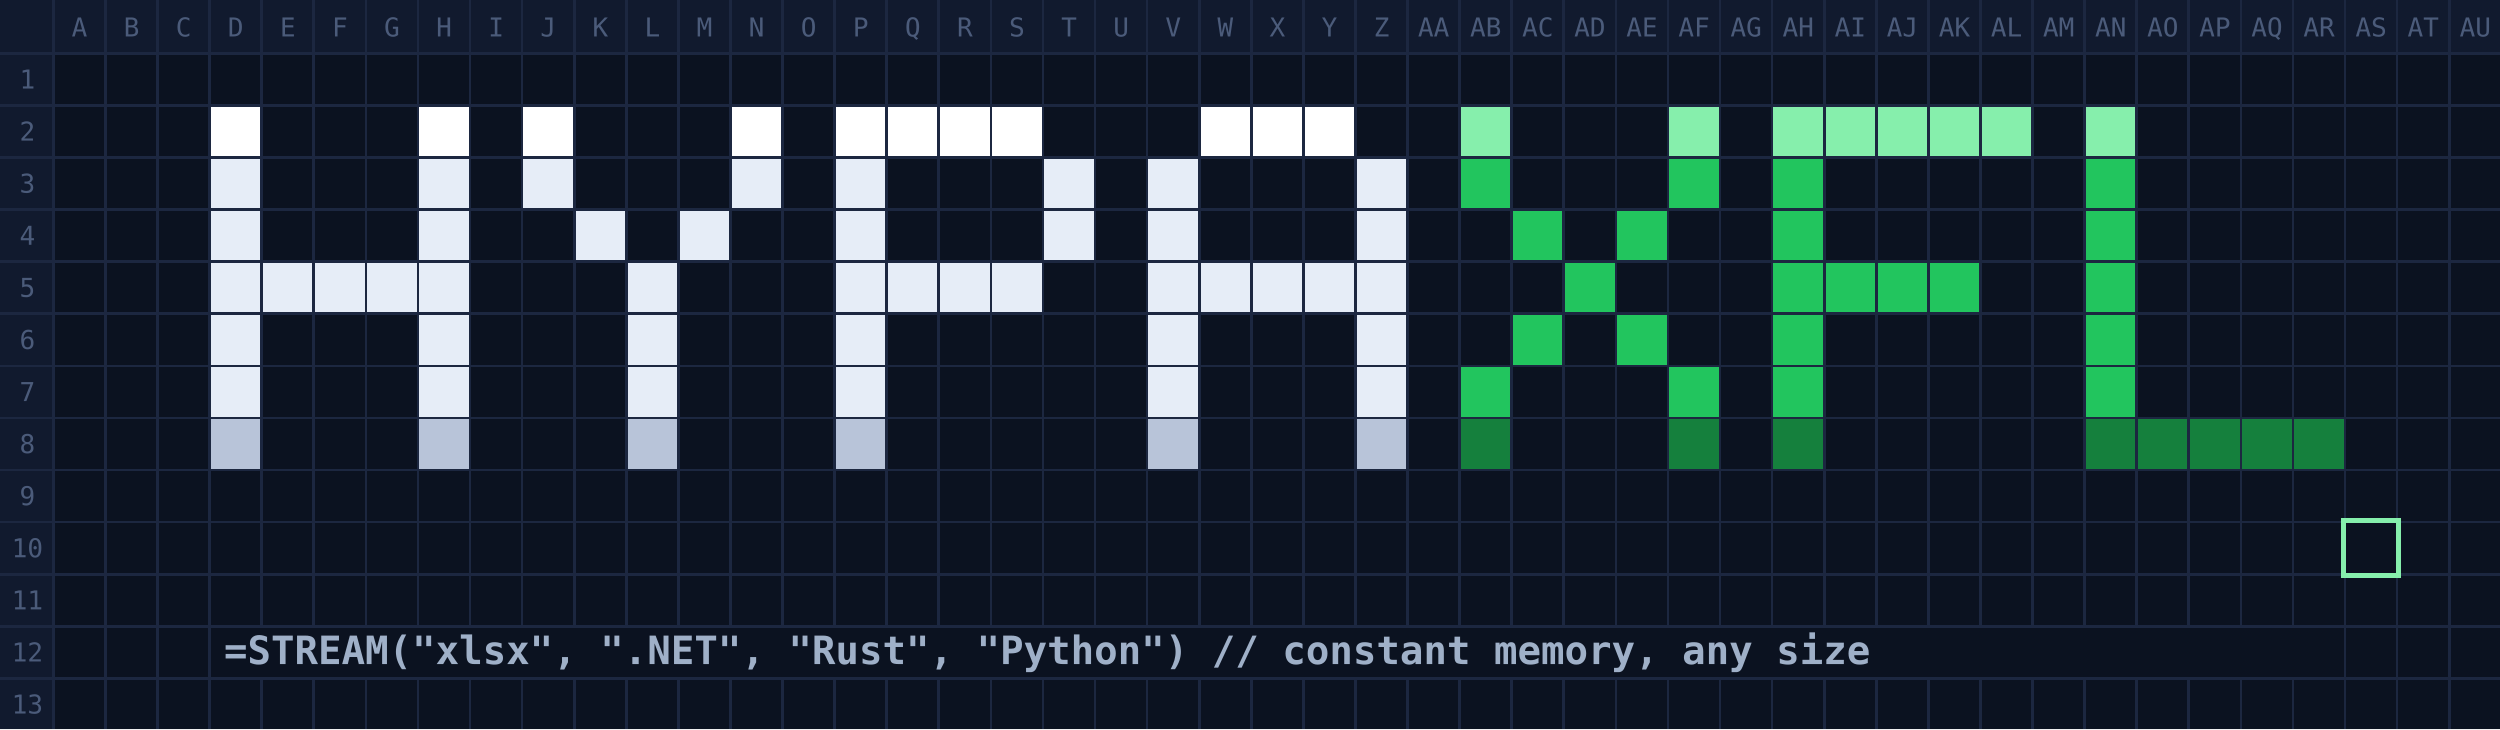
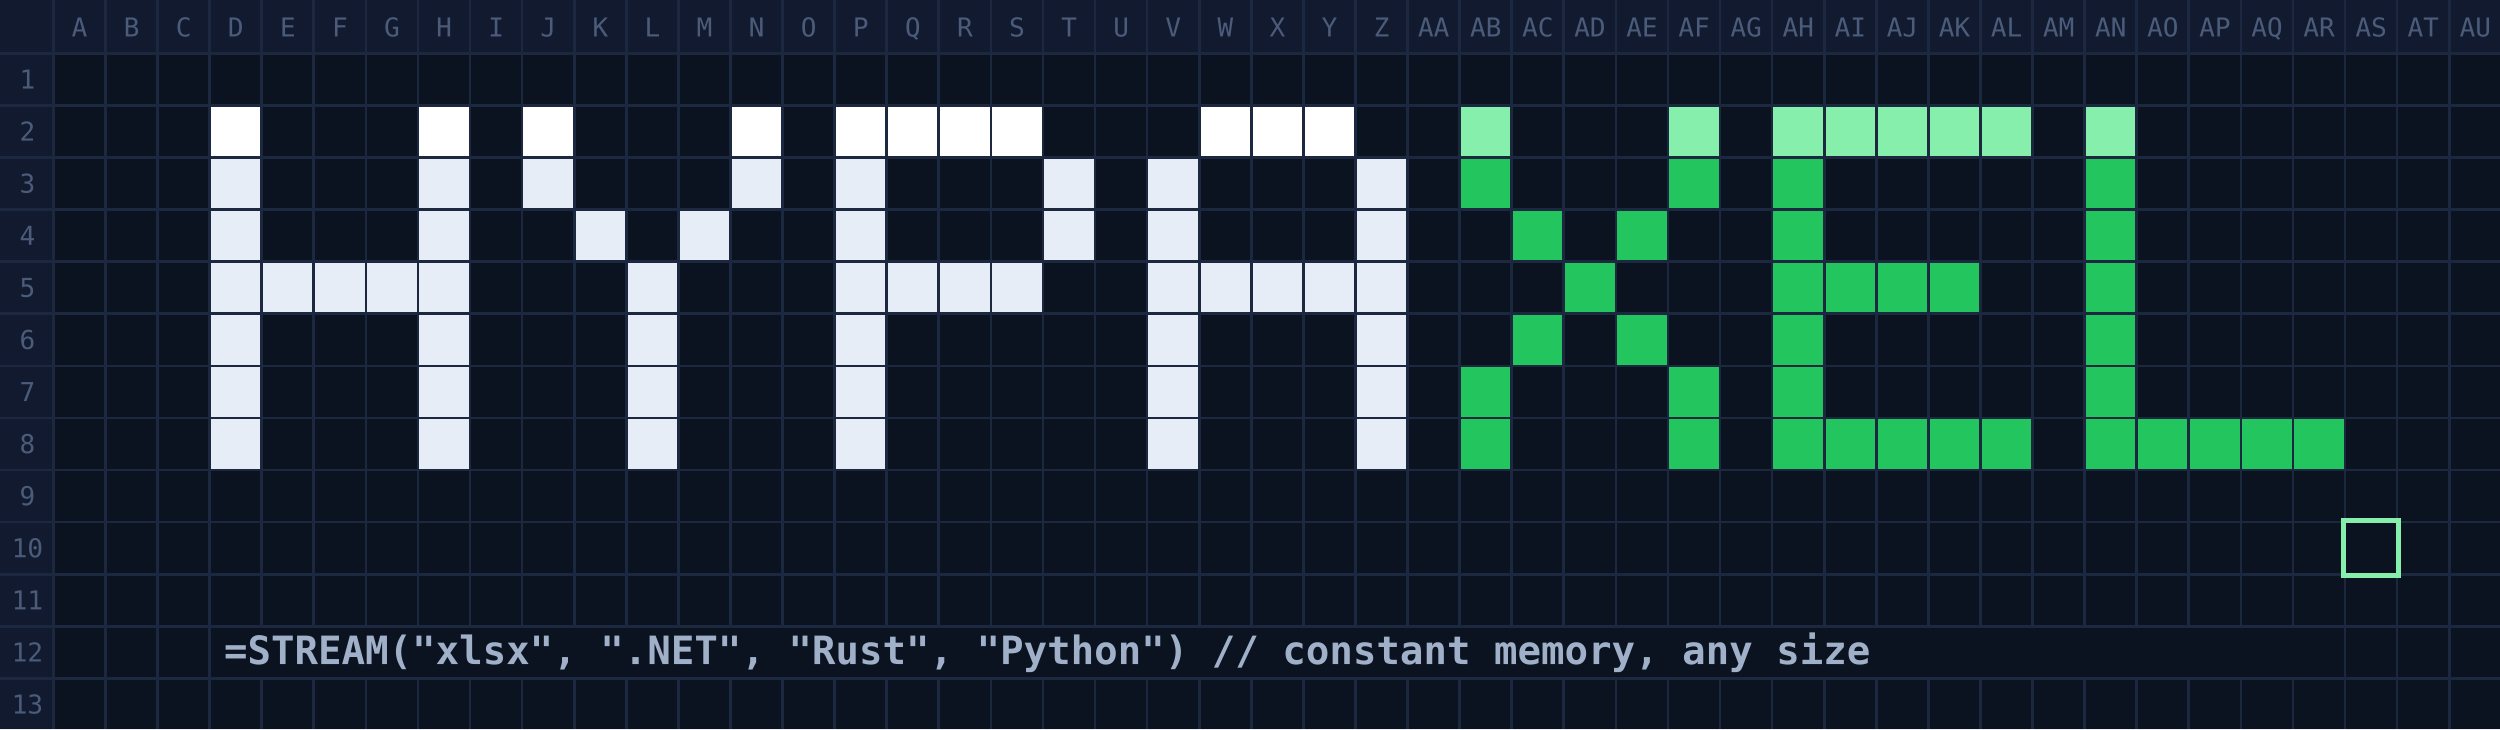
<svg xmlns="http://www.w3.org/2000/svg" viewBox="0 0 960 280" width="960" height="280" role="img" aria-label="Hypaxel: streaming XLSX writers for .NET, Rust and Python" shape-rendering="crispEdges">
  <style>
.l{font-family:ui-monospace,SFMono-Regular,Menlo,Consolas,monospace;font-size:10px;fill:#4b5b7a;text-anchor:middle}
.t{font-family:ui-monospace,SFMono-Regular,Menlo,Consolas,monospace;font-size:15px;font-weight:600;fill:#9fb0c8}
.s{animation:s 4.8s steps(1,end) infinite;opacity:0}
.c{animation:c 1.2s steps(1,end) infinite}
@keyframes s{0%{opacity:0}4%{opacity:1}70%{opacity:1}100%{opacity:0}}
@keyframes c{50%{opacity:0}}
@media (prefers-reduced-motion:reduce){.s{animation:none;opacity:1}.c{animation:none}}
</style>
  <rect width="960" height="280" fill="#0b1220" />
  <rect width="960" height="20" fill="#111a2e" />
  <rect width="20" height="280" fill="#111a2e" />
  <rect x="20" y="0" width="1" height="280" fill="#1c2740" />
  <rect x="40" y="0" width="1" height="280" fill="#1c2740" />
  <rect x="60" y="0" width="1" height="280" fill="#1c2740" />
  <rect x="80" y="0" width="1" height="280" fill="#1c2740" />
  <rect x="100" y="0" width="1" height="280" fill="#1c2740" />
  <rect x="120" y="0" width="1" height="280" fill="#1c2740" />
  <rect x="140" y="0" width="1" height="280" fill="#1c2740" />
  <rect x="160" y="0" width="1" height="280" fill="#1c2740" />
  <rect x="180" y="0" width="1" height="280" fill="#1c2740" />
  <rect x="200" y="0" width="1" height="280" fill="#1c2740" />
  <rect x="220" y="0" width="1" height="280" fill="#1c2740" />
  <rect x="240" y="0" width="1" height="280" fill="#1c2740" />
  <rect x="260" y="0" width="1" height="280" fill="#1c2740" />
  <rect x="280" y="0" width="1" height="280" fill="#1c2740" />
  <rect x="300" y="0" width="1" height="280" fill="#1c2740" />
  <rect x="320" y="0" width="1" height="280" fill="#1c2740" />
  <rect x="340" y="0" width="1" height="280" fill="#1c2740" />
  <rect x="360" y="0" width="1" height="280" fill="#1c2740" />
  <rect x="380" y="0" width="1" height="280" fill="#1c2740" />
  <rect x="400" y="0" width="1" height="280" fill="#1c2740" />
  <rect x="420" y="0" width="1" height="280" fill="#1c2740" />
  <rect x="440" y="0" width="1" height="280" fill="#1c2740" />
  <rect x="460" y="0" width="1" height="280" fill="#1c2740" />
  <rect x="480" y="0" width="1" height="280" fill="#1c2740" />
  <rect x="500" y="0" width="1" height="280" fill="#1c2740" />
  <rect x="520" y="0" width="1" height="280" fill="#1c2740" />
  <rect x="540" y="0" width="1" height="280" fill="#1c2740" />
  <rect x="560" y="0" width="1" height="280" fill="#1c2740" />
  <rect x="580" y="0" width="1" height="280" fill="#1c2740" />
  <rect x="600" y="0" width="1" height="280" fill="#1c2740" />
  <rect x="620" y="0" width="1" height="280" fill="#1c2740" />
  <rect x="640" y="0" width="1" height="280" fill="#1c2740" />
  <rect x="660" y="0" width="1" height="280" fill="#1c2740" />
  <rect x="680" y="0" width="1" height="280" fill="#1c2740" />
  <rect x="700" y="0" width="1" height="280" fill="#1c2740" />
  <rect x="720" y="0" width="1" height="280" fill="#1c2740" />
  <rect x="740" y="0" width="1" height="280" fill="#1c2740" />
  <rect x="760" y="0" width="1" height="280" fill="#1c2740" />
  <rect x="780" y="0" width="1" height="280" fill="#1c2740" />
  <rect x="800" y="0" width="1" height="280" fill="#1c2740" />
  <rect x="820" y="0" width="1" height="280" fill="#1c2740" />
  <rect x="840" y="0" width="1" height="280" fill="#1c2740" />
  <rect x="860" y="0" width="1" height="280" fill="#1c2740" />
  <rect x="880" y="0" width="1" height="280" fill="#1c2740" />
  <rect x="900" y="0" width="1" height="280" fill="#1c2740" />
  <rect x="920" y="0" width="1" height="280" fill="#1c2740" />
  <rect x="940" y="0" width="1" height="280" fill="#1c2740" />
  <rect x="0" y="20" width="960" height="1" fill="#1c2740" />
  <rect x="0" y="40" width="960" height="1" fill="#1c2740" />
  <rect x="0" y="60" width="960" height="1" fill="#1c2740" />
  <rect x="0" y="80" width="960" height="1" fill="#1c2740" />
  <rect x="0" y="100" width="960" height="1" fill="#1c2740" />
  <rect x="0" y="120" width="960" height="1" fill="#1c2740" />
  <rect x="0" y="140" width="960" height="1" fill="#1c2740" />
  <rect x="0" y="160" width="960" height="1" fill="#1c2740" />
  <rect x="0" y="180" width="960" height="1" fill="#1c2740" />
  <rect x="0" y="200" width="960" height="1" fill="#1c2740" />
  <rect x="0" y="220" width="960" height="1" fill="#1c2740" />
  <rect x="0" y="240" width="960" height="1" fill="#1c2740" />
  <rect x="0" y="260" width="960" height="1" fill="#1c2740" />
  <text class="l" x="30.5" y="14">A</text>
  <text class="l" x="50.5" y="14">B</text>
  <text class="l" x="70.5" y="14">C</text>
  <text class="l" x="90.5" y="14">D</text>
  <text class="l" x="110.5" y="14">E</text>
  <text class="l" x="130.5" y="14">F</text>
  <text class="l" x="150.5" y="14">G</text>
  <text class="l" x="170.5" y="14">H</text>
  <text class="l" x="190.5" y="14">I</text>
  <text class="l" x="210.5" y="14">J</text>
  <text class="l" x="230.5" y="14">K</text>
  <text class="l" x="250.5" y="14">L</text>
  <text class="l" x="270.5" y="14">M</text>
  <text class="l" x="290.5" y="14">N</text>
  <text class="l" x="310.5" y="14">O</text>
  <text class="l" x="330.5" y="14">P</text>
  <text class="l" x="350.5" y="14">Q</text>
  <text class="l" x="370.5" y="14">R</text>
  <text class="l" x="390.5" y="14">S</text>
  <text class="l" x="410.5" y="14">T</text>
  <text class="l" x="430.5" y="14">U</text>
  <text class="l" x="450.5" y="14">V</text>
  <text class="l" x="470.5" y="14">W</text>
  <text class="l" x="490.5" y="14">X</text>
  <text class="l" x="510.5" y="14">Y</text>
  <text class="l" x="530.5" y="14">Z</text>
  <text class="l" x="550.5" y="14">AA</text>
  <text class="l" x="570.5" y="14">AB</text>
  <text class="l" x="590.5" y="14">AC</text>
  <text class="l" x="610.5" y="14">AD</text>
  <text class="l" x="630.5" y="14">AE</text>
  <text class="l" x="650.5" y="14">AF</text>
  <text class="l" x="670.5" y="14">AG</text>
  <text class="l" x="690.5" y="14">AH</text>
  <text class="l" x="710.5" y="14">AI</text>
  <text class="l" x="730.5" y="14">AJ</text>
  <text class="l" x="750.5" y="14">AK</text>
  <text class="l" x="770.5" y="14">AL</text>
  <text class="l" x="790.5" y="14">AM</text>
  <text class="l" x="810.5" y="14">AN</text>
  <text class="l" x="830.5" y="14">AO</text>
  <text class="l" x="850.5" y="14">AP</text>
  <text class="l" x="870.5" y="14">AQ</text>
  <text class="l" x="890.5" y="14">AR</text>
  <text class="l" x="910.5" y="14">AS</text>
  <text class="l" x="930.5" y="14">AT</text>
  <text class="l" x="950.5" y="14">AU</text>
  <text class="l" x="10.5" y="34">1</text>
  <text class="l" x="10.5" y="54">2</text>
  <text class="l" x="10.5" y="74">3</text>
  <text class="l" x="10.5" y="94">4</text>
  <text class="l" x="10.5" y="114">5</text>
  <text class="l" x="10.5" y="134">6</text>
  <text class="l" x="10.5" y="154">7</text>
  <text class="l" x="10.5" y="174">8</text>
  <text class="l" x="10.5" y="194">9</text>
  <text class="l" x="10.5" y="214">10</text>
  <text class="l" x="10.5" y="234">11</text>
  <text class="l" x="10.5" y="254">12</text>
  <text class="l" x="10.5" y="274">13</text>
  <rect x="81" y="41" width="19" height="19" fill="#ffffff" />
  <rect x="161" y="41" width="19" height="19" fill="#ffffff" />
  <rect x="81" y="61" width="19" height="19" fill="#e6edf7" />
  <rect x="161" y="61" width="19" height="19" fill="#e6edf7" />
  <rect x="81" y="81" width="19" height="19" fill="#e6edf7" />
  <rect x="161" y="81" width="19" height="19" fill="#e6edf7" />
  <rect x="81" y="101" width="19" height="19" fill="#e6edf7" />
  <rect x="101" y="101" width="19" height="19" fill="#e6edf7" />
  <rect x="121" y="101" width="19" height="19" fill="#e6edf7" />
  <rect x="141" y="101" width="19" height="19" fill="#e6edf7" />
  <rect x="161" y="101" width="19" height="19" fill="#e6edf7" />
  <rect x="81" y="121" width="19" height="19" fill="#e6edf7" />
  <rect x="161" y="121" width="19" height="19" fill="#e6edf7" />
  <rect x="81" y="141" width="19" height="19" fill="#e6edf7" />
  <rect x="161" y="141" width="19" height="19" fill="#e6edf7" />
-   <rect x="81" y="161" width="19" height="19" fill="#b8c4d9" />
-   <rect x="161" y="161" width="19" height="19" fill="#b8c4d9" />
+   <rect x="81" y="161" width="19" height="19" fill="#e6edf7" />
+   <rect x="161" y="161" width="19" height="19" fill="#e6edf7" />
  <rect x="201" y="41" width="19" height="19" fill="#ffffff" />
  <rect x="281" y="41" width="19" height="19" fill="#ffffff" />
  <rect x="201" y="61" width="19" height="19" fill="#e6edf7" />
  <rect x="281" y="61" width="19" height="19" fill="#e6edf7" />
  <rect x="221" y="81" width="19" height="19" fill="#e6edf7" />
  <rect x="261" y="81" width="19" height="19" fill="#e6edf7" />
  <rect x="241" y="101" width="19" height="19" fill="#e6edf7" />
  <rect x="241" y="121" width="19" height="19" fill="#e6edf7" />
  <rect x="241" y="141" width="19" height="19" fill="#e6edf7" />
-   <rect x="241" y="161" width="19" height="19" fill="#b8c4d9" />
+   <rect x="241" y="161" width="19" height="19" fill="#e6edf7" />
  <rect x="321" y="41" width="19" height="19" fill="#ffffff" />
  <rect x="341" y="41" width="19" height="19" fill="#ffffff" />
  <rect x="361" y="41" width="19" height="19" fill="#ffffff" />
  <rect x="381" y="41" width="19" height="19" fill="#ffffff" />
  <rect x="321" y="61" width="19" height="19" fill="#e6edf7" />
  <rect x="401" y="61" width="19" height="19" fill="#e6edf7" />
  <rect x="321" y="81" width="19" height="19" fill="#e6edf7" />
  <rect x="401" y="81" width="19" height="19" fill="#e6edf7" />
  <rect x="321" y="101" width="19" height="19" fill="#e6edf7" />
  <rect x="341" y="101" width="19" height="19" fill="#e6edf7" />
  <rect x="361" y="101" width="19" height="19" fill="#e6edf7" />
  <rect x="381" y="101" width="19" height="19" fill="#e6edf7" />
  <rect x="321" y="121" width="19" height="19" fill="#e6edf7" />
  <rect x="321" y="141" width="19" height="19" fill="#e6edf7" />
-   <rect x="321" y="161" width="19" height="19" fill="#b8c4d9" />
+   <rect x="321" y="161" width="19" height="19" fill="#e6edf7" />
  <rect x="461" y="41" width="19" height="19" fill="#ffffff" />
  <rect x="481" y="41" width="19" height="19" fill="#ffffff" />
  <rect x="501" y="41" width="19" height="19" fill="#ffffff" />
  <rect x="441" y="61" width="19" height="19" fill="#e6edf7" />
  <rect x="521" y="61" width="19" height="19" fill="#e6edf7" />
  <rect x="441" y="81" width="19" height="19" fill="#e6edf7" />
  <rect x="521" y="81" width="19" height="19" fill="#e6edf7" />
  <rect x="441" y="101" width="19" height="19" fill="#e6edf7" />
  <rect x="461" y="101" width="19" height="19" fill="#e6edf7" />
  <rect x="481" y="101" width="19" height="19" fill="#e6edf7" />
  <rect x="501" y="101" width="19" height="19" fill="#e6edf7" />
  <rect x="521" y="101" width="19" height="19" fill="#e6edf7" />
  <rect x="441" y="121" width="19" height="19" fill="#e6edf7" />
  <rect x="521" y="121" width="19" height="19" fill="#e6edf7" />
  <rect x="441" y="141" width="19" height="19" fill="#e6edf7" />
  <rect x="521" y="141" width="19" height="19" fill="#e6edf7" />
-   <rect x="441" y="161" width="19" height="19" fill="#b8c4d9" />
-   <rect x="521" y="161" width="19" height="19" fill="#b8c4d9" />
+   <rect x="441" y="161" width="19" height="19" fill="#e6edf7" />
+   <rect x="521" y="161" width="19" height="19" fill="#e6edf7" />
  <rect x="561" y="41" width="19" height="19" fill="#86efac" />
  <rect x="641" y="41" width="19" height="19" fill="#86efac" />
  <rect x="561" y="61" width="19" height="19" fill="#22c55e" />
  <rect x="641" y="61" width="19" height="19" fill="#22c55e" />
  <rect x="581" y="81" width="19" height="19" fill="#22c55e" />
  <rect x="621" y="81" width="19" height="19" fill="#22c55e" />
  <rect x="601" y="101" width="19" height="19" fill="#22c55e" />
  <rect x="581" y="121" width="19" height="19" fill="#22c55e" />
  <rect x="621" y="121" width="19" height="19" fill="#22c55e" />
  <rect x="561" y="141" width="19" height="19" fill="#22c55e" />
  <rect x="641" y="141" width="19" height="19" fill="#22c55e" />
-   <rect x="561" y="161" width="19" height="19" fill="#15803d" />
-   <rect x="641" y="161" width="19" height="19" fill="#15803d" />
+   <rect x="561" y="161" width="19" height="19" fill="#22c55e" />
+   <rect x="641" y="161" width="19" height="19" fill="#22c55e" />
  <rect x="681" y="41" width="19" height="19" fill="#86efac" />
  <rect x="701" y="41" width="19" height="19" fill="#86efac" />
  <rect x="721" y="41" width="19" height="19" fill="#86efac" />
  <rect x="741" y="41" width="19" height="19" fill="#86efac" />
  <rect x="761" y="41" width="19" height="19" fill="#86efac" />
  <rect x="681" y="61" width="19" height="19" fill="#22c55e" />
  <rect x="681" y="81" width="19" height="19" fill="#22c55e" />
  <rect x="681" y="101" width="19" height="19" fill="#22c55e" />
  <rect x="701" y="101" width="19" height="19" fill="#22c55e" />
  <rect x="721" y="101" width="19" height="19" fill="#22c55e" />
  <rect x="741" y="101" width="19" height="19" fill="#22c55e" />
  <rect x="681" y="121" width="19" height="19" fill="#22c55e" />
  <rect x="681" y="141" width="19" height="19" fill="#22c55e" />
-   <rect x="681" y="161" width="19" height="19" fill="#15803d" />
+   <rect x="681" y="161" width="19" height="19" fill="#22c55e" />
+   <rect x="701" y="161" width="19" height="19" fill="#22c55e" />
+   <rect x="721" y="161" width="19" height="19" fill="#22c55e" />
+   <rect x="741" y="161" width="19" height="19" fill="#22c55e" />
+   <rect x="761" y="161" width="19" height="19" fill="#22c55e" />
  <rect x="801" y="41" width="19" height="19" fill="#86efac" />
  <rect x="801" y="61" width="19" height="19" fill="#22c55e" />
  <rect x="801" y="81" width="19" height="19" fill="#22c55e" />
  <rect x="801" y="101" width="19" height="19" fill="#22c55e" />
  <rect x="801" y="121" width="19" height="19" fill="#22c55e" />
  <rect x="801" y="141" width="19" height="19" fill="#22c55e" />
-   <rect x="801" y="161" width="19" height="19" fill="#15803d" />
-   <rect x="821" y="161" width="19" height="19" fill="#15803d" />
-   <rect x="841" y="161" width="19" height="19" fill="#15803d" />
-   <rect x="861" y="161" width="19" height="19" fill="#15803d" />
-   <rect x="881" y="161" width="19" height="19" fill="#15803d" />
+   <rect x="801" y="161" width="19" height="19" fill="#22c55e" />
+   <rect x="821" y="161" width="19" height="19" fill="#22c55e" />
+   <rect x="841" y="161" width="19" height="19" fill="#22c55e" />
+   <rect x="861" y="161" width="19" height="19" fill="#22c55e" />
+   <rect x="881" y="161" width="19" height="19" fill="#22c55e" />
  <rect x="81" y="201" width="19" height="19" fill="#15803d" class="s" style="animation-delay:0.00s" />
  <rect x="101" y="201" width="19" height="19" fill="#86efac" class="s" style="animation-delay:0.07s" />
  <rect x="121" y="201" width="19" height="19" fill="#22c55e" class="s" style="animation-delay:0.14s" />
  <rect x="141" y="201" width="19" height="19" fill="#22c55e" class="s" style="animation-delay:0.21s" />
  <rect x="161" y="201" width="19" height="19" fill="#15803d" class="s" style="animation-delay:0.28s" />
  <rect x="181" y="201" width="19" height="19" fill="#86efac" class="s" style="animation-delay:0.35s" />
  <rect x="201" y="201" width="19" height="19" fill="#22c55e" class="s" style="animation-delay:0.42s" />
  <rect x="221" y="201" width="19" height="19" fill="#22c55e" class="s" style="animation-delay:0.49s" />
  <rect x="241" y="201" width="19" height="19" fill="#15803d" class="s" style="animation-delay:0.56s" />
  <rect x="261" y="201" width="19" height="19" fill="#86efac" class="s" style="animation-delay:0.63s" />
  <rect x="281" y="201" width="19" height="19" fill="#22c55e" class="s" style="animation-delay:0.70s" />
  <rect x="301" y="201" width="19" height="19" fill="#22c55e" class="s" style="animation-delay:0.77s" />
  <rect x="321" y="201" width="19" height="19" fill="#15803d" class="s" style="animation-delay:0.84s" />
  <rect x="341" y="201" width="19" height="19" fill="#86efac" class="s" style="animation-delay:0.91s" />
  <rect x="361" y="201" width="19" height="19" fill="#22c55e" class="s" style="animation-delay:0.98s" />
  <rect x="381" y="201" width="19" height="19" fill="#22c55e" class="s" style="animation-delay:1.05s" />
  <rect x="401" y="201" width="19" height="19" fill="#15803d" class="s" style="animation-delay:1.12s" />
  <rect x="421" y="201" width="19" height="19" fill="#86efac" class="s" style="animation-delay:1.19s" />
  <rect x="441" y="201" width="19" height="19" fill="#22c55e" class="s" style="animation-delay:1.26s" />
  <rect x="461" y="201" width="19" height="19" fill="#22c55e" class="s" style="animation-delay:1.33s" />
  <rect x="481" y="201" width="19" height="19" fill="#15803d" class="s" style="animation-delay:1.40s" />
  <rect x="501" y="201" width="19" height="19" fill="#86efac" class="s" style="animation-delay:1.47s" />
  <rect x="521" y="201" width="19" height="19" fill="#22c55e" class="s" style="animation-delay:1.54s" />
  <rect x="541" y="201" width="19" height="19" fill="#22c55e" class="s" style="animation-delay:1.61s" />
  <rect x="561" y="201" width="19" height="19" fill="#15803d" class="s" style="animation-delay:1.68s" />
  <rect x="581" y="201" width="19" height="19" fill="#86efac" class="s" style="animation-delay:1.75s" />
  <rect x="601" y="201" width="19" height="19" fill="#22c55e" class="s" style="animation-delay:1.82s" />
  <rect x="621" y="201" width="19" height="19" fill="#22c55e" class="s" style="animation-delay:1.89s" />
  <rect x="641" y="201" width="19" height="19" fill="#15803d" class="s" style="animation-delay:1.96s" />
  <rect x="661" y="201" width="19" height="19" fill="#86efac" class="s" style="animation-delay:2.03s" />
  <rect x="681" y="201" width="19" height="19" fill="#22c55e" class="s" style="animation-delay:2.10s" />
  <rect x="701" y="201" width="19" height="19" fill="#22c55e" class="s" style="animation-delay:2.17s" />
  <rect x="721" y="201" width="19" height="19" fill="#15803d" class="s" style="animation-delay:2.24s" />
  <rect x="741" y="201" width="19" height="19" fill="#86efac" class="s" style="animation-delay:2.31s" />
  <rect x="761" y="201" width="19" height="19" fill="#22c55e" class="s" style="animation-delay:2.38s" />
  <rect x="781" y="201" width="19" height="19" fill="#22c55e" class="s" style="animation-delay:2.45s" />
  <rect x="801" y="201" width="19" height="19" fill="#15803d" class="s" style="animation-delay:2.52s" />
  <rect x="821" y="201" width="19" height="19" fill="#86efac" class="s" style="animation-delay:2.59s" />
  <rect x="841" y="201" width="19" height="19" fill="#22c55e" class="s" style="animation-delay:2.66s" />
  <rect x="861" y="201" width="19" height="19" fill="#22c55e" class="s" style="animation-delay:2.73s" />
  <rect x="881" y="201" width="19" height="19" fill="#15803d" class="s" style="animation-delay:2.80s" />
  <rect class="c" x="900" y="200" width="21" height="21" fill="none" stroke="#86efac" stroke-width="2" />
  <rect x="81" y="241" width="819" height="19" fill="#0b1220" />
  <text class="t" x="86" y="255">=STREAM("xlsx", ".NET", "Rust", "Python")  // constant memory, any size</text>
</svg>
